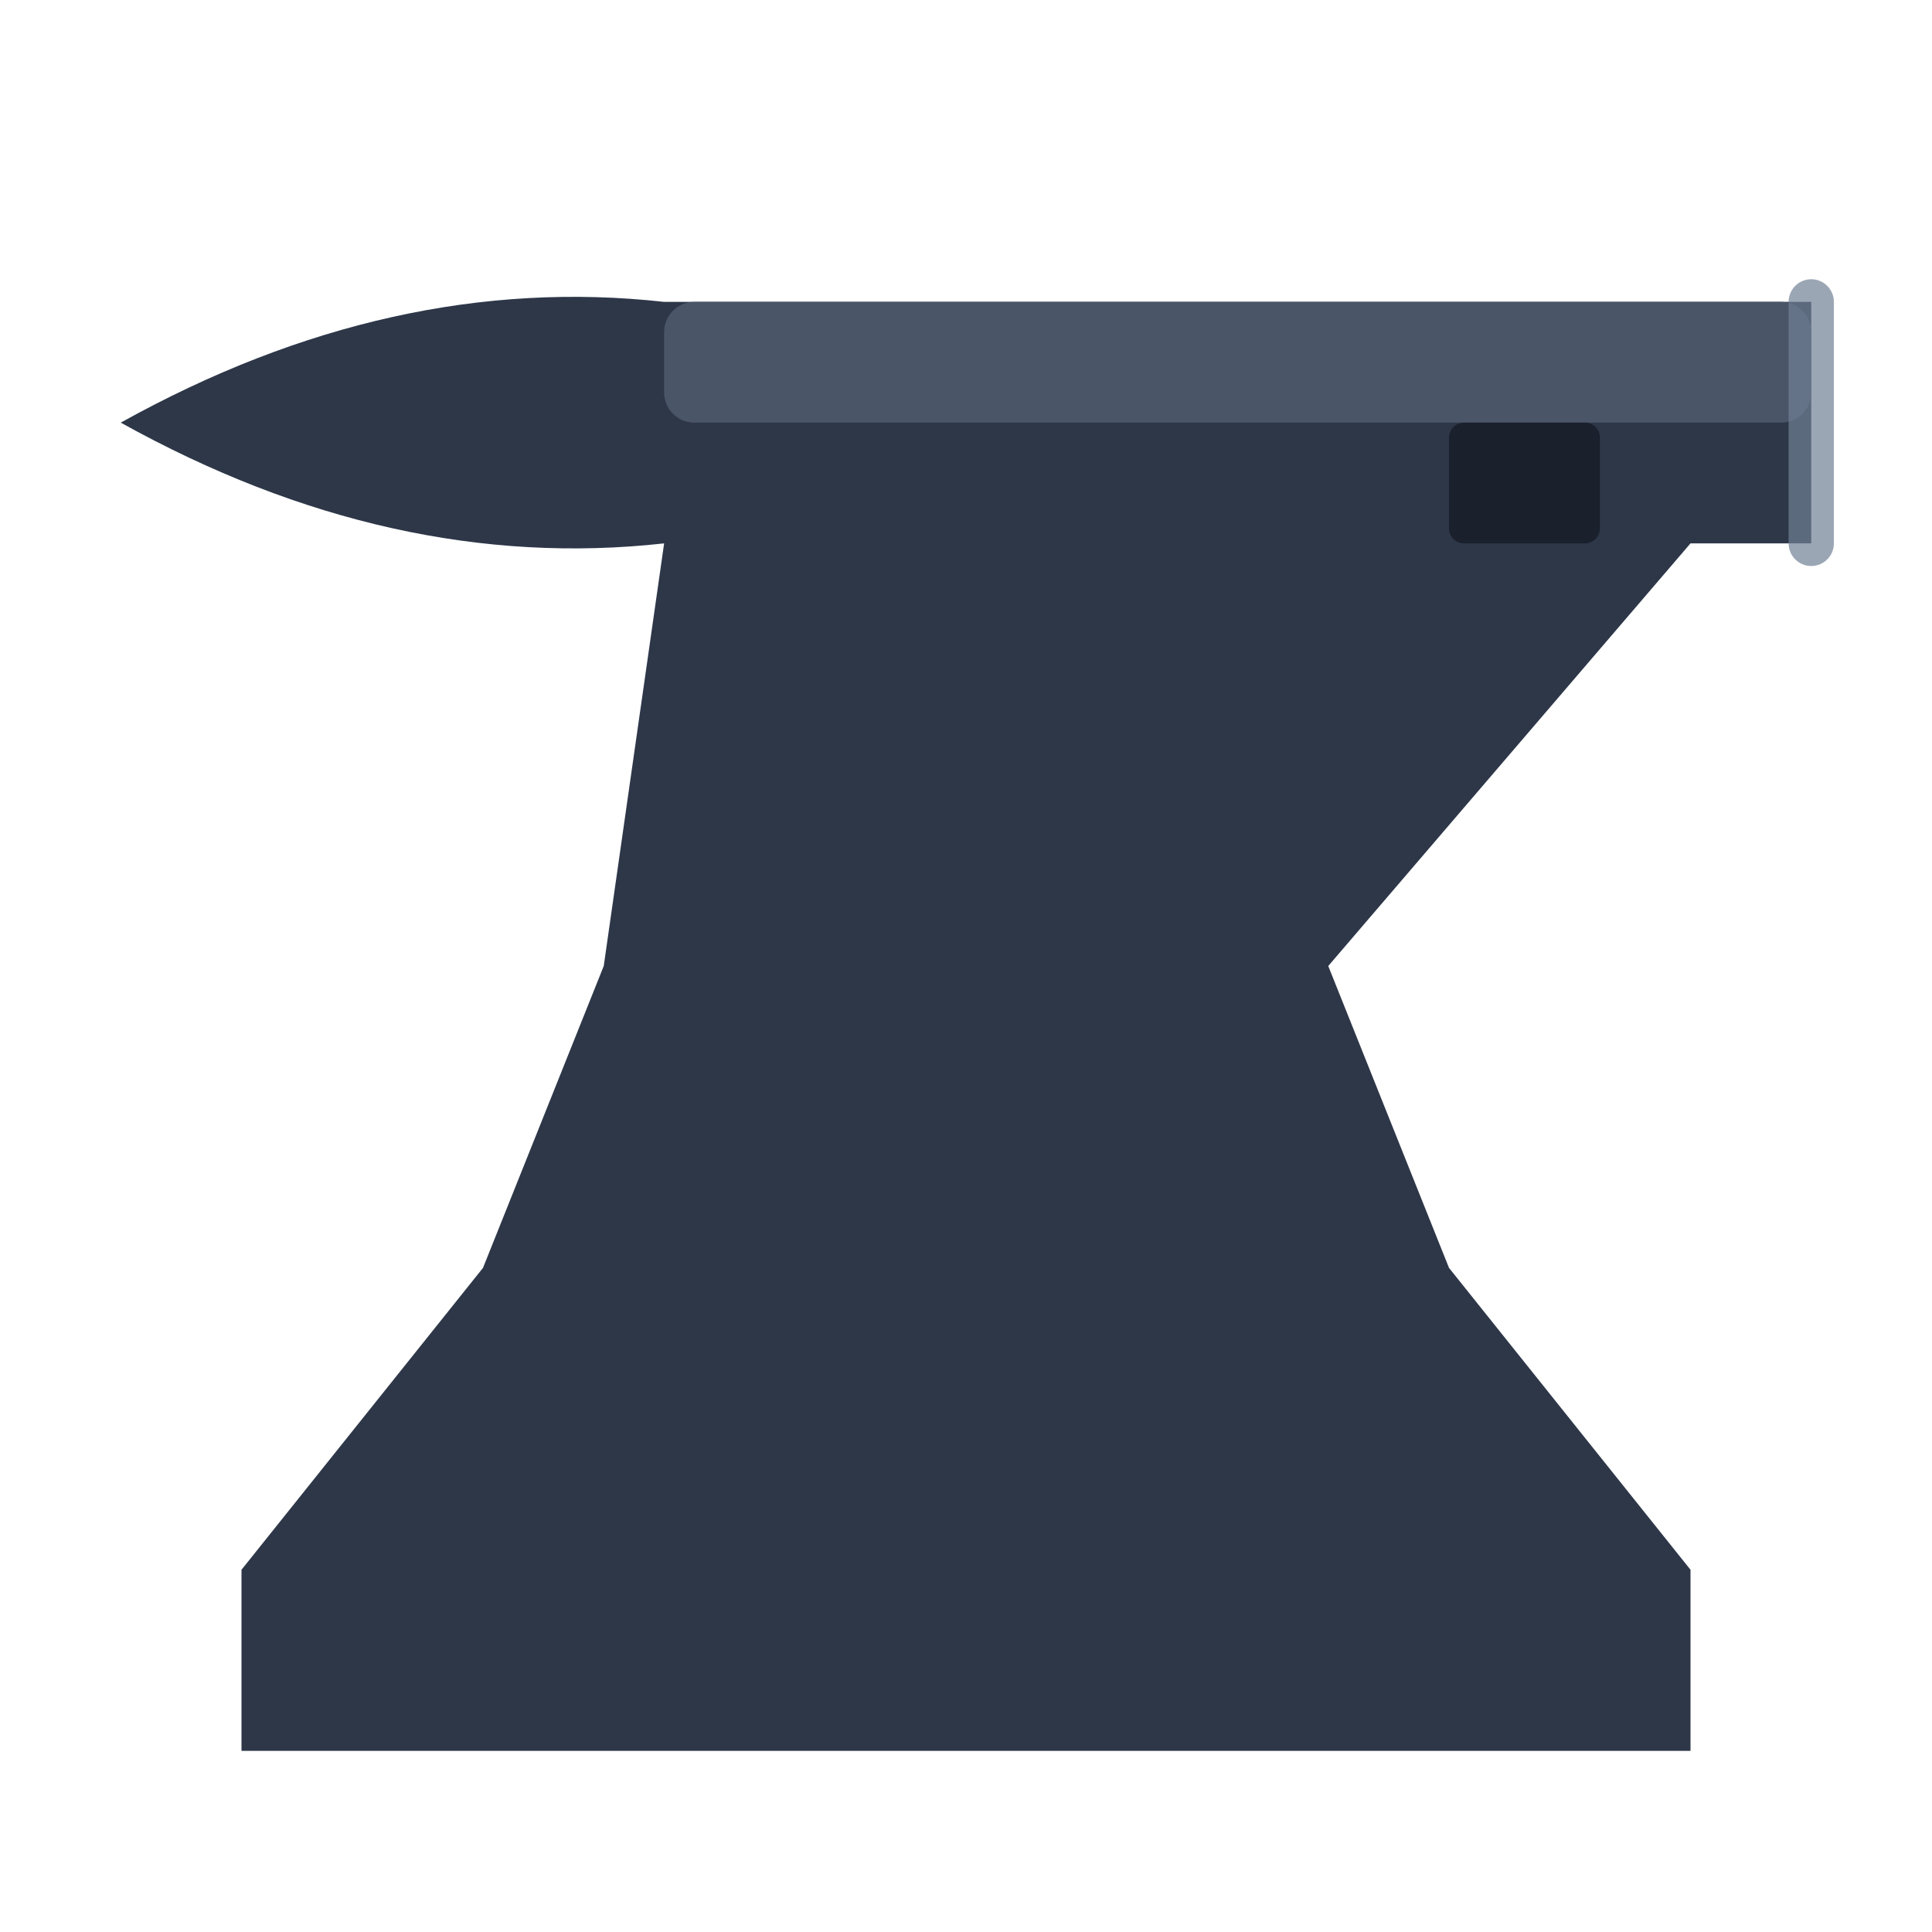
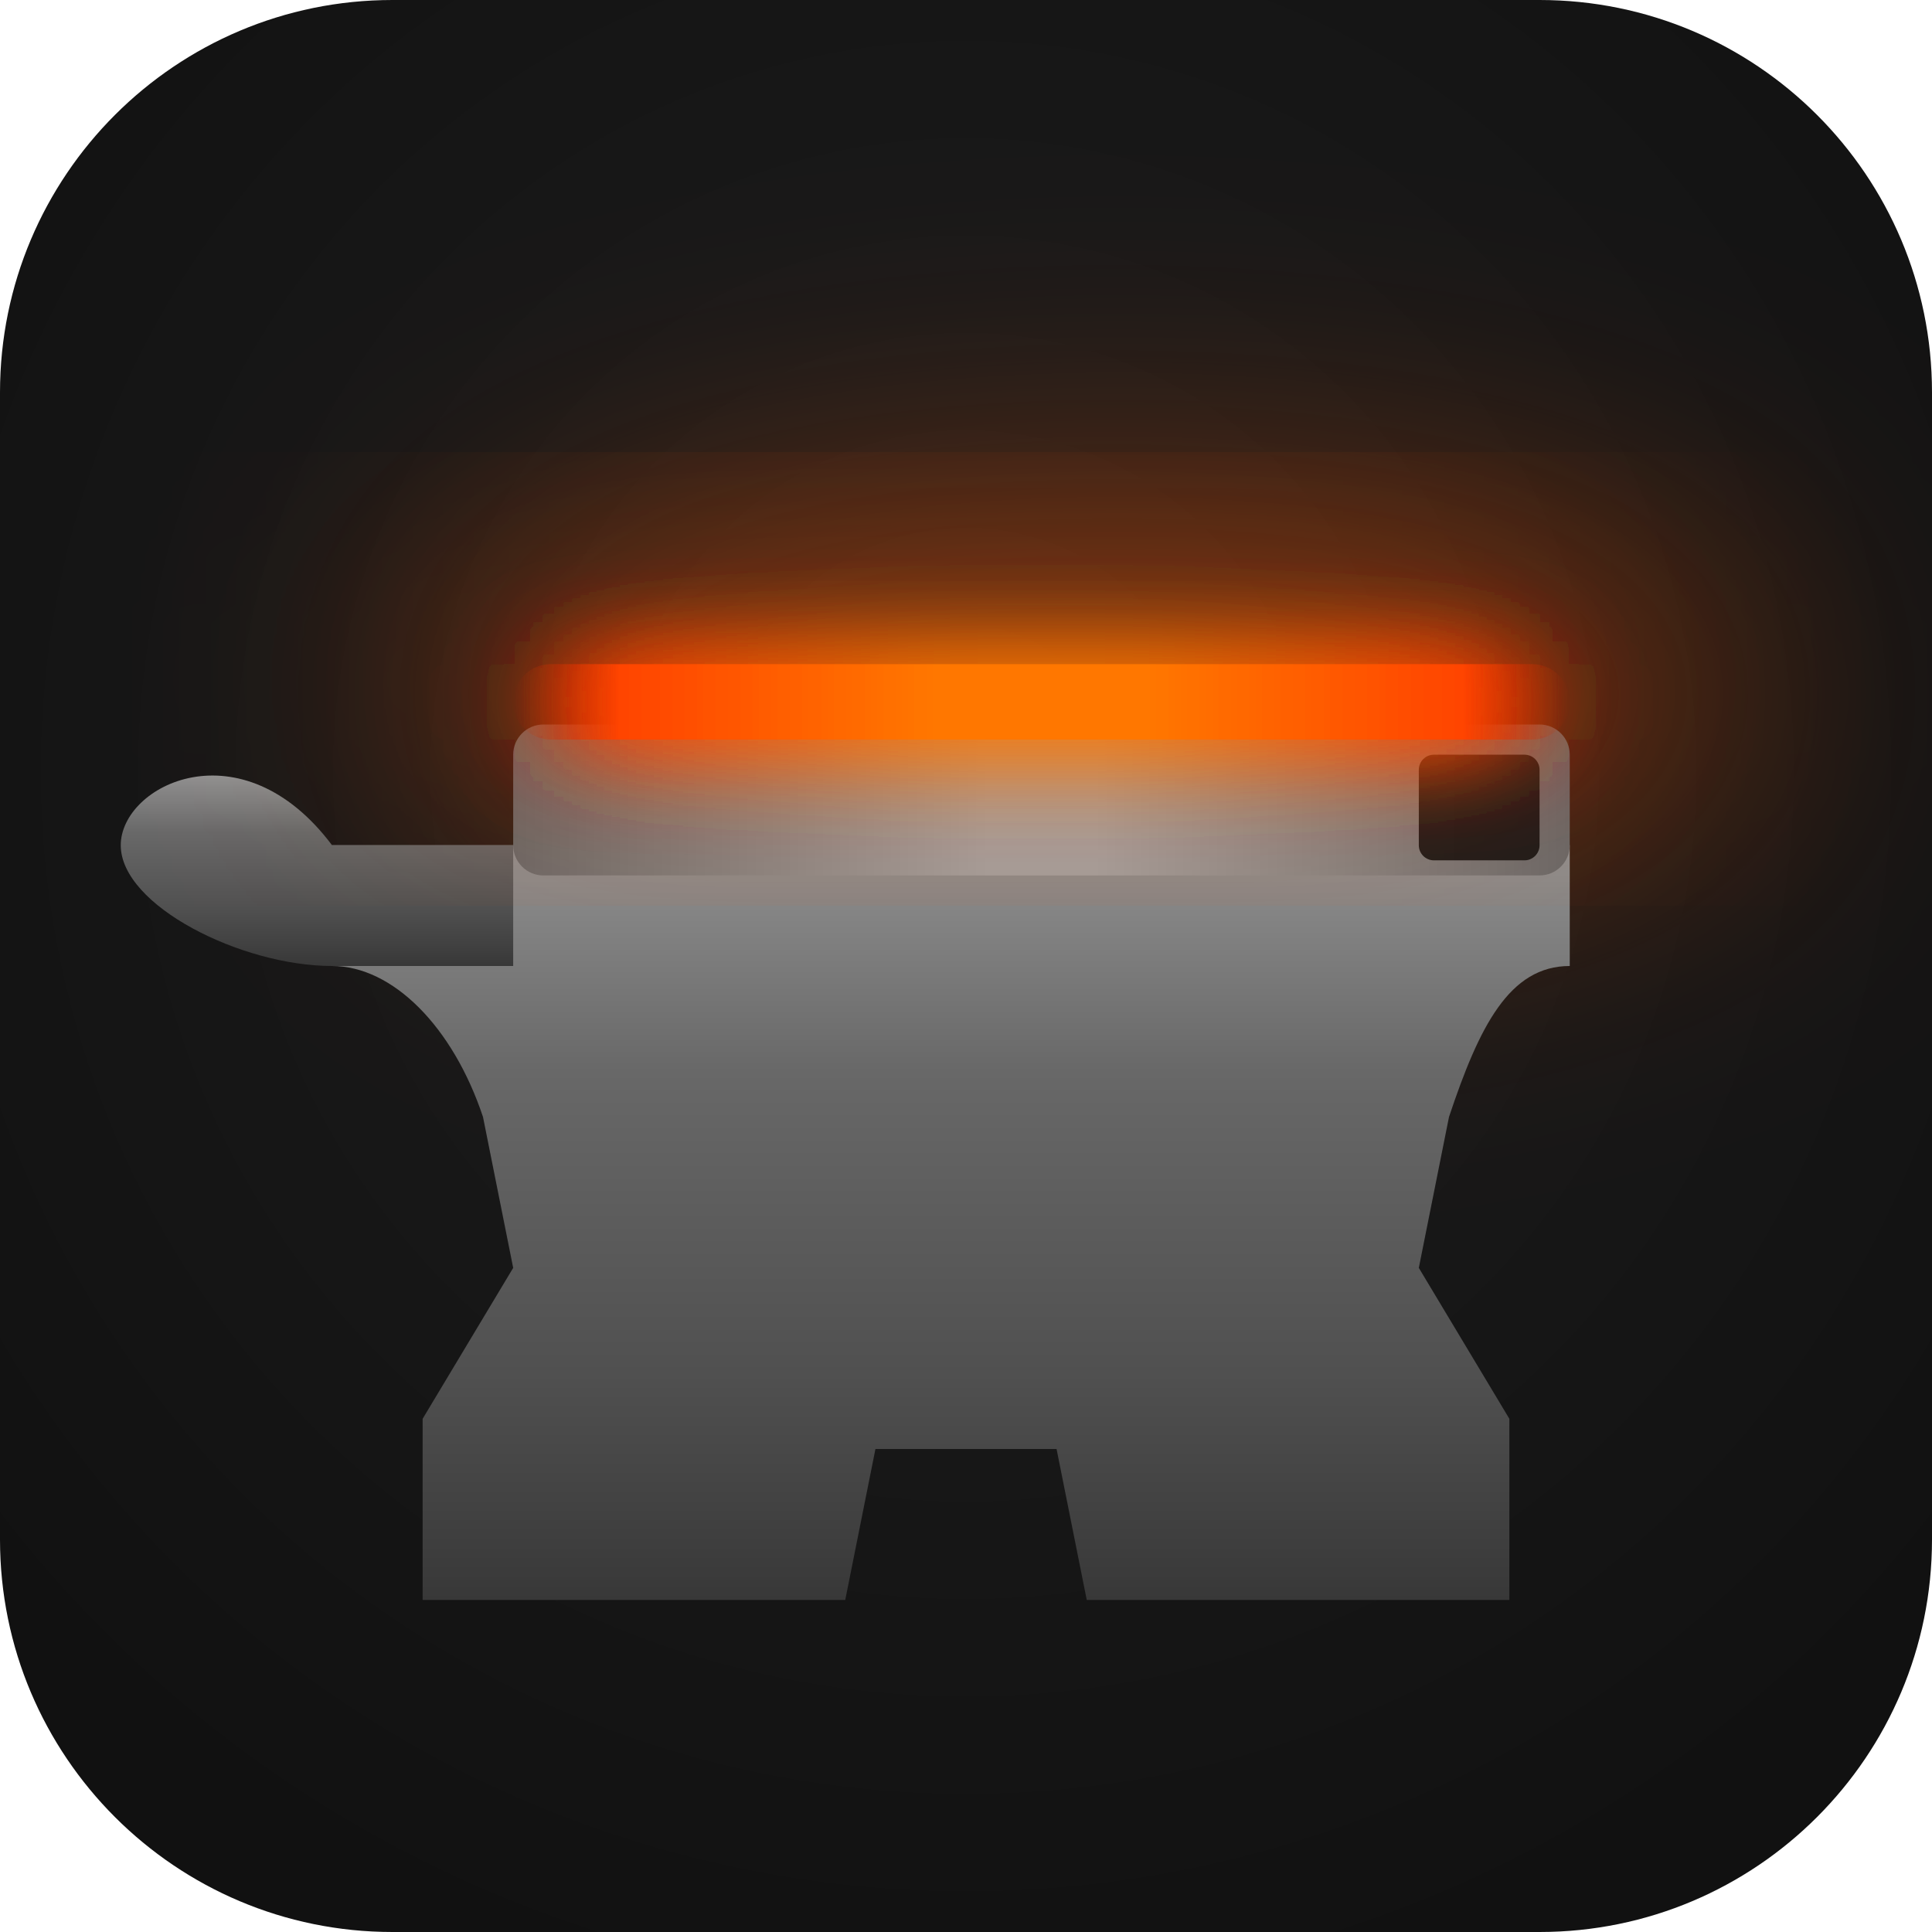
- <svg xmlns="http://www.w3.org/2000/svg" viewBox="0 0 64 64" role="img" aria-label="Anvil icon">
-   <path d="M 4,14        Q 13,9 22,10        L 60,10        L 60,18        L 56,18        L 44,32        L 48,42        L 56,52        L 56,58        L 8,58        L 8,52        L 16,42        L 20,32        L 22,18        Q 13,19 4,14        Z" fill="#2D3748" />
-   <rect x="22" y="10" width="38" height="4" rx="1" fill="#4A5568" />
-   <rect x="48" y="14" width="5" height="4" rx="0.5" fill="#1A202C" />
-   <line x1="60" y1="10" x2="60" y2="18" stroke="#718096" stroke-width="1.5" stroke-linecap="round" opacity="0.7" />
+ <svg xmlns="http://www.w3.org/2000/svg" viewBox="0 0 64 64">
+   <defs>
+     <radialGradient id="ic-bg" cx="50%" cy="40%" r="65%">
+       <stop offset="0%" stop-color="#1e1e1e" />
+       <stop offset="100%" stop-color="#111111" />
+     </radialGradient>
+     <linearGradient id="ic-steel" x1="0" y1="0" x2="0" y2="1">
+       <stop offset="0%" stop-color="#909090" />
+       <stop offset="30%" stop-color="#686868" />
+       <stop offset="70%" stop-color="#505050" />
+       <stop offset="100%" stop-color="#383838" />
+     </linearGradient>
+     <linearGradient id="ic-face" x1="0" y1="0" x2="1" y2="0">
+       <stop offset="0%" stop-color="#686868" />
+       <stop offset="45%" stop-color="#a0a0a0" />
+       <stop offset="55%" stop-color="#a0a0a0" />
+       <stop offset="100%" stop-color="#686868" />
+     </linearGradient>
+     <linearGradient id="ic-ember" x1="0" y1="0" x2="1" y2="0">
+       <stop offset="0%" stop-color="#bb2200" stop-opacity="0" />
+       <stop offset="10%" stop-color="#ff4400" />
+       <stop offset="40%" stop-color="#ff7700" />
+       <stop offset="60%" stop-color="#ff7700" />
+       <stop offset="90%" stop-color="#ff4400" />
+       <stop offset="100%" stop-color="#bb2200" stop-opacity="0" />
+     </linearGradient>
+     <filter id="ic-glow" x="-30%" y="-600%" width="160%" height="1400%">
+       <feGaussianBlur in="SourceGraphic" stdDeviation="1.6" result="blur" />
+       <feMerge>
+         <feMergeNode in="blur" />
+         <feMergeNode in="blur" />
+         <feMergeNode in="SourceGraphic" />
+       </feMerge>
+     </filter>
+     <filter id="ic-halo" x="-100%" y="-100%" width="300%" height="300%">
+       <feGaussianBlur stdDeviation="5" />
+     </filter>
+   </defs>
+   <rect width="64" height="64" rx="13" fill="url(#ic-bg)" />
+   <ellipse cx="37" cy="23" rx="22" ry="7" fill="#ff5500" opacity="0.35" filter="url(#ic-halo)" />
+   <path d="     M 17,28 L 52,28 L 52,32     C 50,32 49,34 48,37     L 47,42 L 50,47 L 50,53     L 36,53 L 35,48 L 29,48     L 28,53 L 14,53 L 14,47     L 17,42 L 16,37     C 15,34 13,32 11,32     L 11,28 Z   " fill="url(#ic-steel)" />
+   <path d="     M 11,28 L 17,28 L 17,32     C 14,32 12,32 11,32     C 8,32 4,30 4,28     C 4,26 8,24 11,28 Z   " fill="url(#ic-steel)" />
+   <rect x="17" y="24" width="35" height="5" rx="1" fill="url(#ic-face)" />
+   <rect x="47" y="25" width="4" height="3.5" rx="0.5" fill="#111111" opacity="0.9" />
+   <rect x="14" y="20" width="38" height="5" rx="2" fill="#ff5500" opacity="0.4" filter="url(#ic-halo)" />
+   <rect x="17" y="22" width="35" height="2.5" rx="1.25" fill="url(#ic-ember)" filter="url(#ic-glow)" />
</svg>
